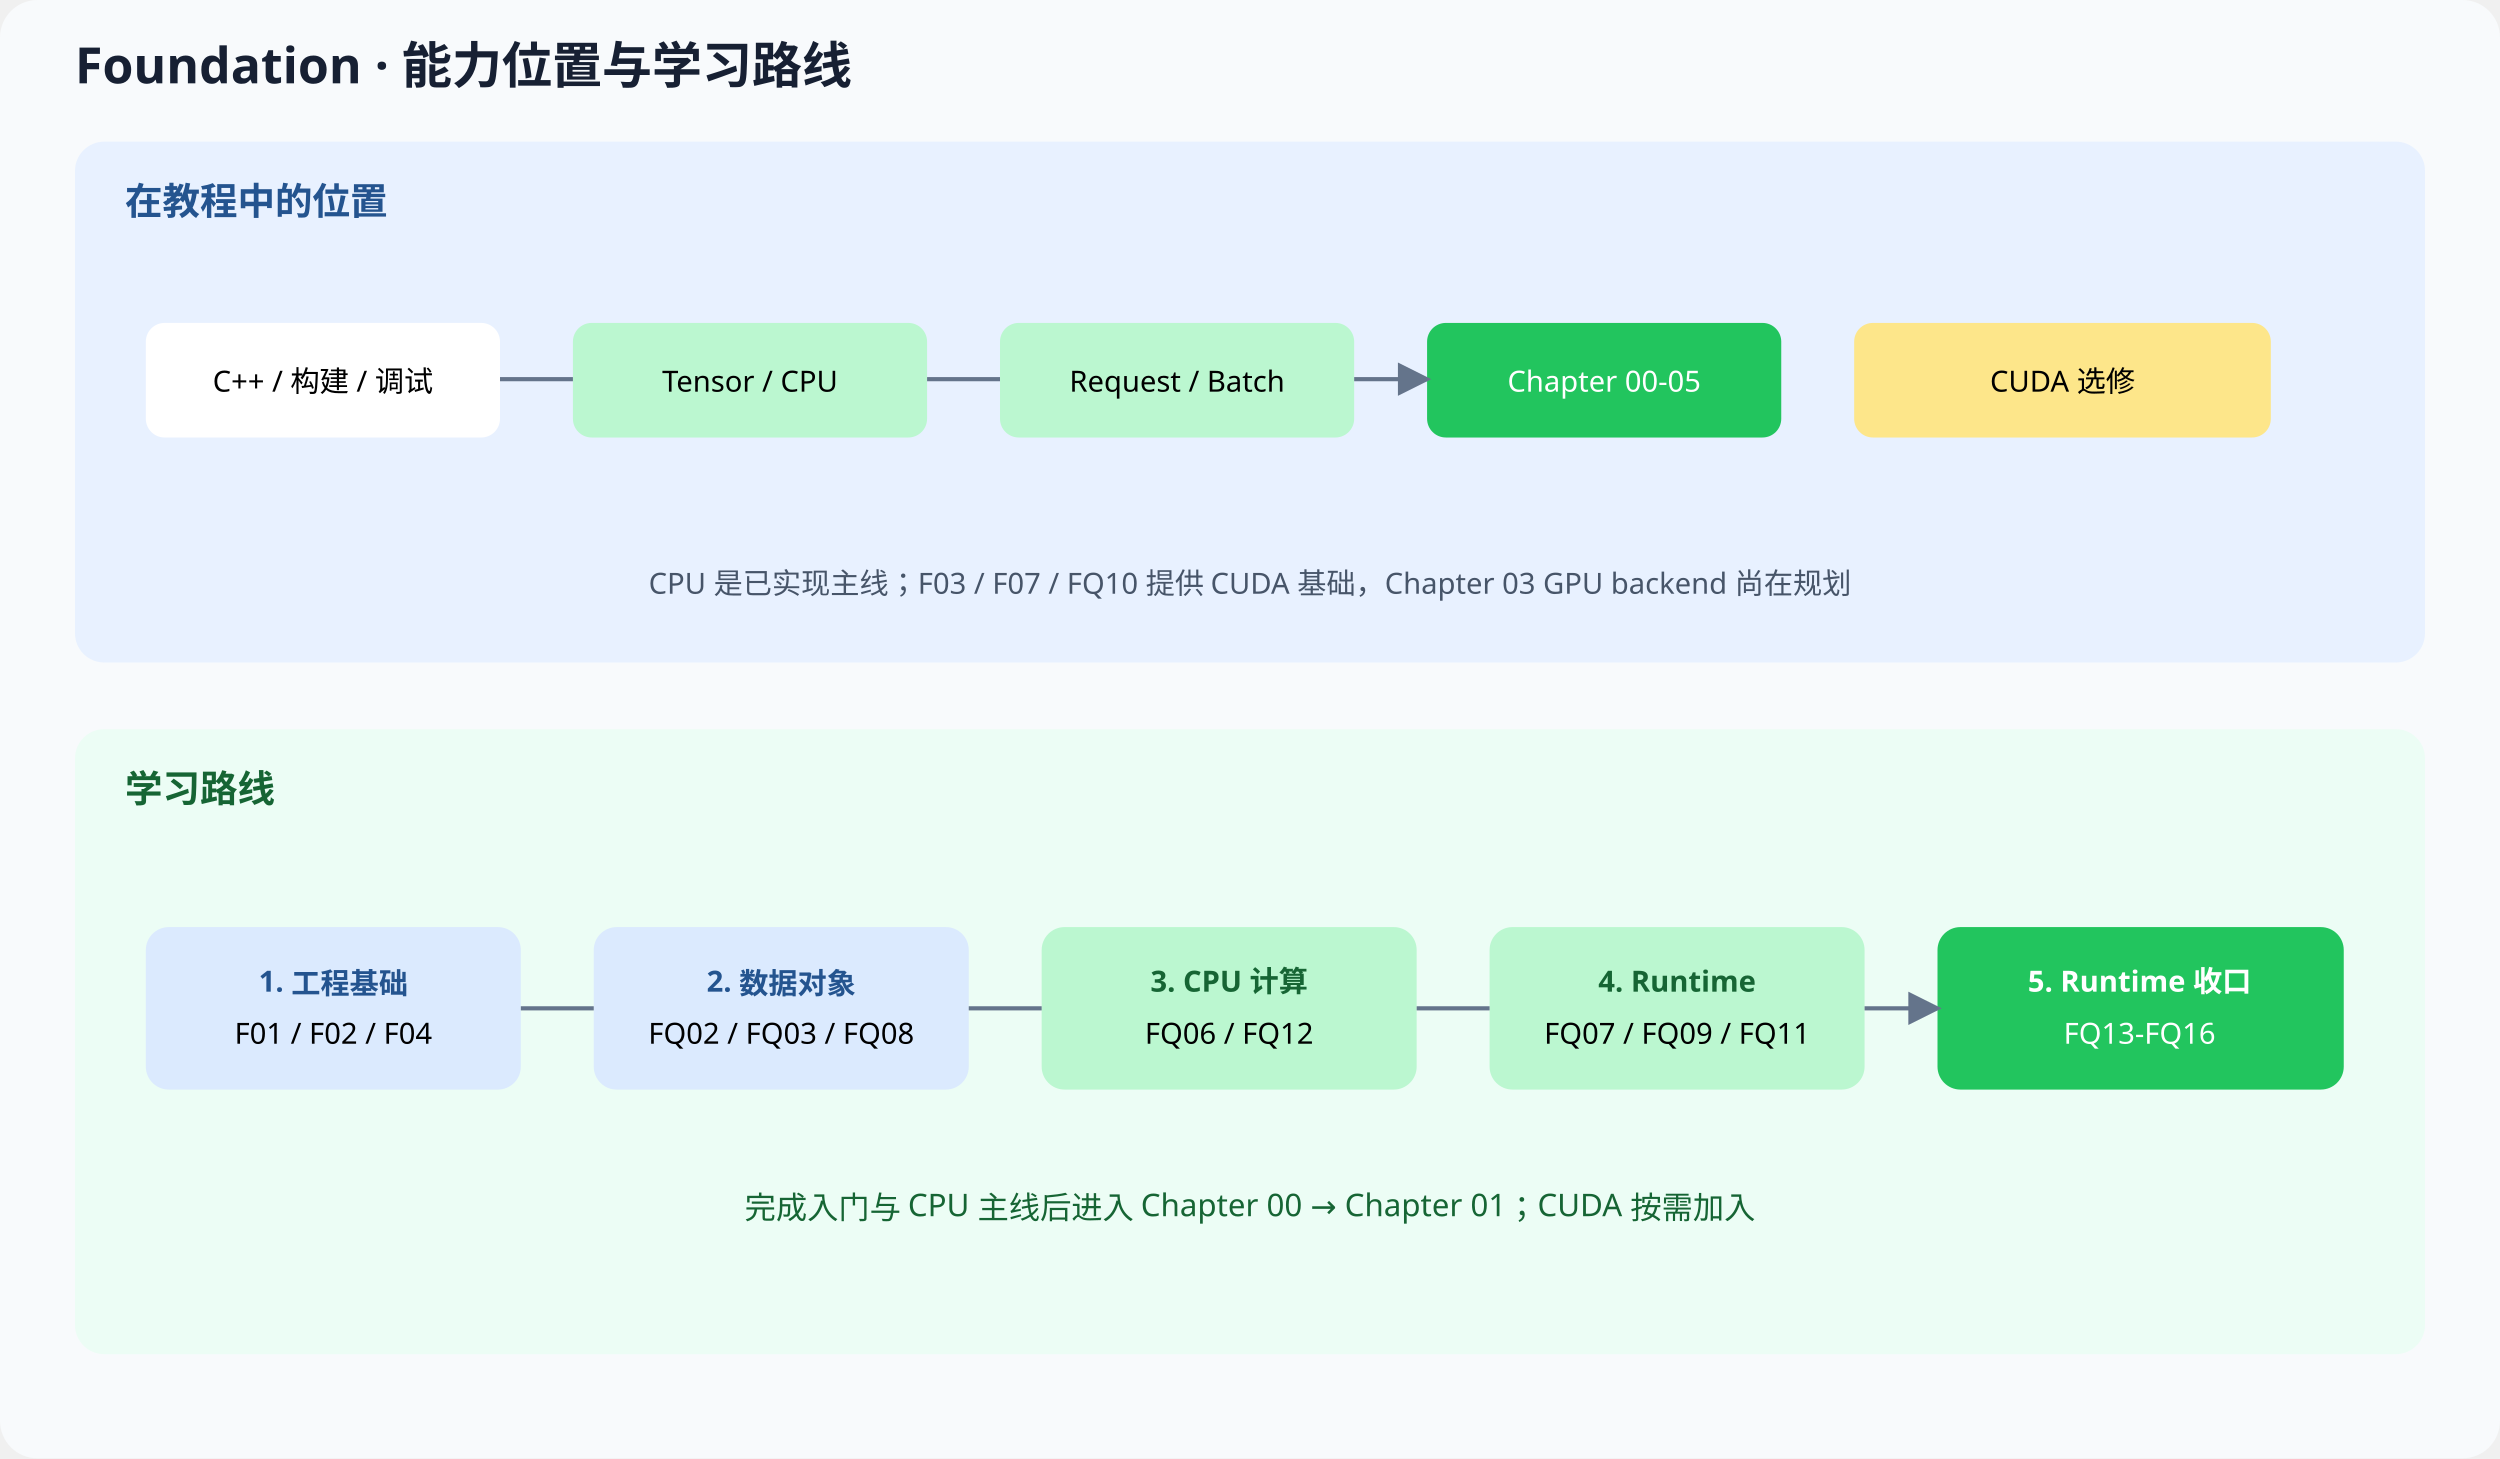
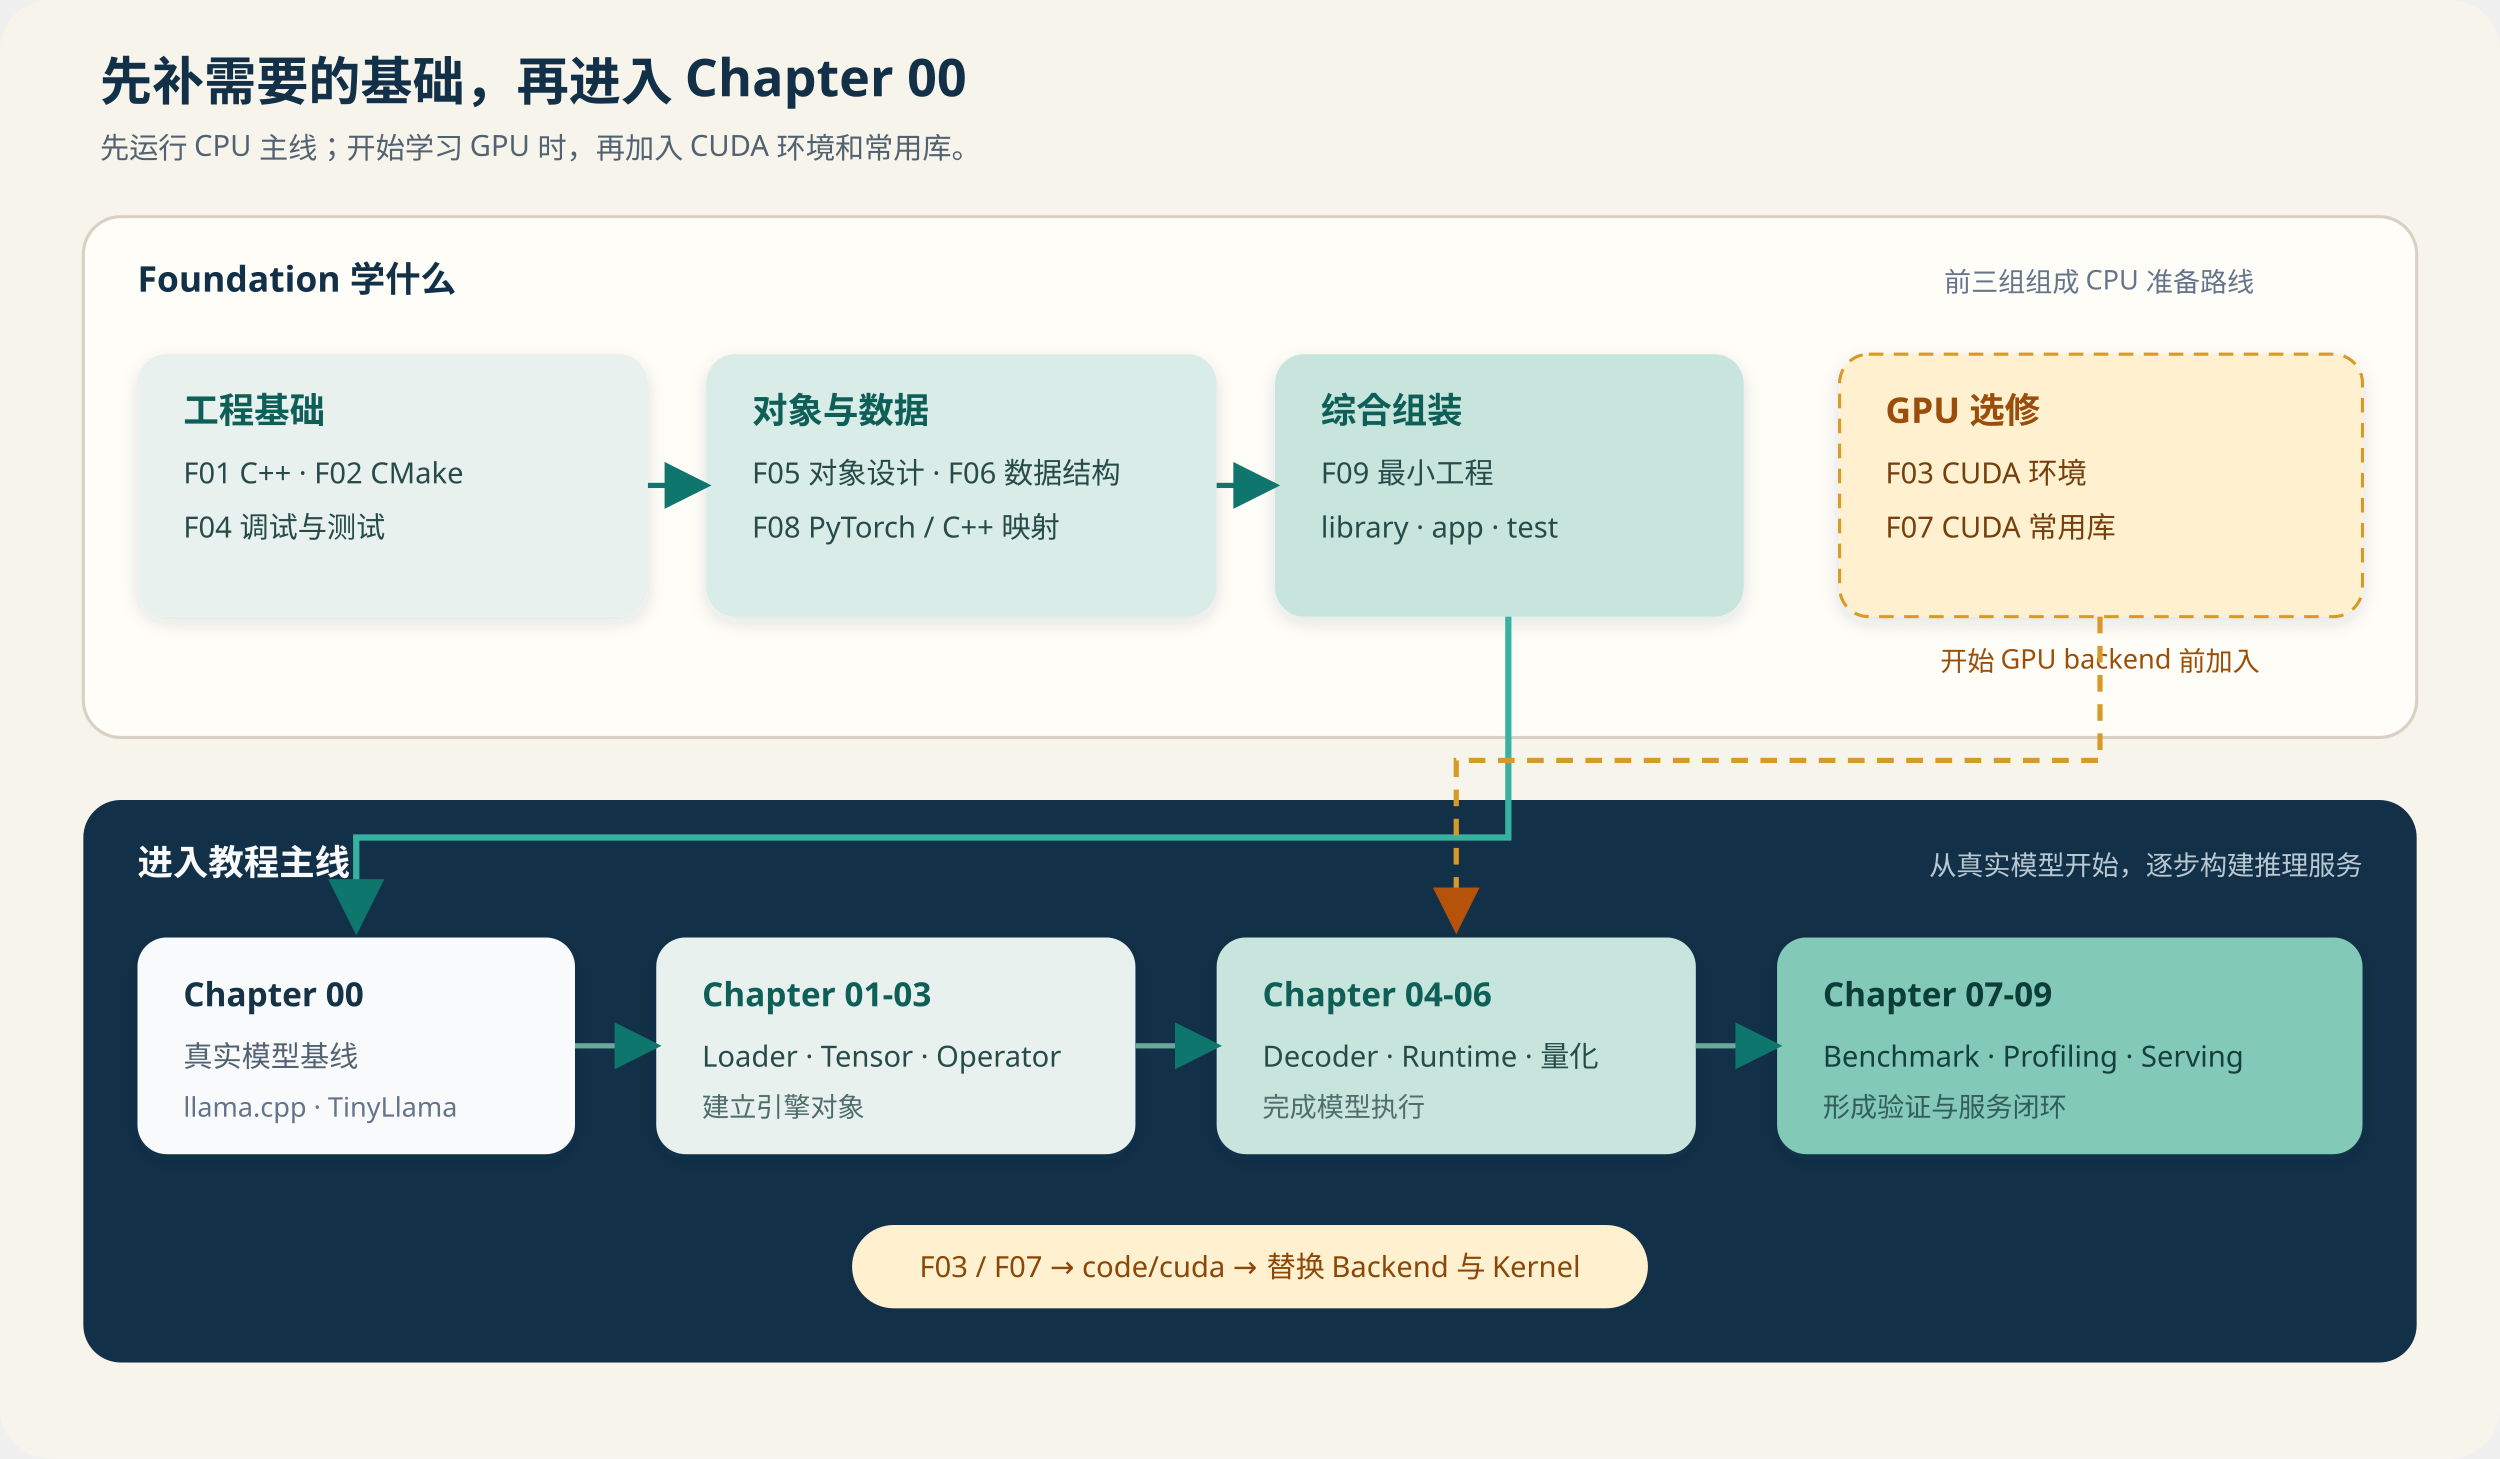
<svg xmlns="http://www.w3.org/2000/svg" viewBox="0 0 1200 700" role="img" aria-labelledby="title desc">
  <defs>
-     <marker id="arrow" markerWidth="8" markerHeight="8" refX="7" refY="4" orient="auto">
-       <path d="M0 0L8 4L0 8Z" fill="#64748b" />
+     <marker id="arrow-main" markerWidth="9" markerHeight="9" refX="8" refY="4.5" orient="auto">
+       <path d="M0 0L9 4.5L0 9Z" fill="#0f766e" />
    </marker>
+     <marker id="arrow-optional" markerWidth="9" markerHeight="9" refX="8" refY="4.5" orient="auto">
+       <path d="M0 0L9 4.5L0 9Z" fill="#b45309" />
+     </marker>
+     <filter id="shadow" x="-10%" y="-15%" width="120%" height="140%">
+       <feDropShadow dx="0" dy="3" stdDeviation="4" flood-color="#123047" flood-opacity="0.12" />
+     </filter>
  </defs>
-   <rect width="1200" height="700" rx="18" fill="#f8fafc" />
-   <text x="36" y="40" font-family="sans-serif" font-size="24" font-weight="700" fill="#172033">Foundation · 能力位置与学习路线</text>
-   <rect x="36" y="68" width="1128" height="250" rx="14" fill="#e8f1ff" />
-   <text x="60" y="103" font-family="sans-serif" font-size="18" font-weight="700" fill="#24548f">在教程中的位置</text>
-   <g font-family="sans-serif" font-size="14" text-anchor="middle">
-     <rect x="70" y="155" width="170" height="55" rx="9" fill="#fff" />
-     <text x="155" y="188">C++ / 构建 / 调试</text>
-     <rect x="275" y="155" width="170" height="55" rx="9" fill="#bbf7d0" />
-     <text x="360" y="188">Tensor / CPU</text>
-     <rect x="480" y="155" width="170" height="55" rx="9" fill="#bbf7d0" />
-     <text x="565" y="188">Request / Batch</text>
-     <rect x="685" y="155" width="170" height="55" rx="9" fill="#22c55e" />
-     <text x="770" y="188" fill="#fff">Chapter 00-05</text>
-     <rect x="890" y="155" width="200" height="55" rx="9" fill="#fde68a" />
-     <text x="990" y="188">CUDA 选修</text>
+   <rect width="1200" height="700" rx="24" fill="#f7f4ec" />
+   <text x="48" y="48" font-family="'Noto Sans SC', sans-serif" font-size="25" font-weight="700" fill="#123047">先补需要的基础，再进入 Chapter 00</text>
+   <text x="48" y="76" font-family="'Noto Sans SC', sans-serif" font-size="14" fill="#526271">先运行 CPU 主线；开始学习 GPU 时，再加入 CUDA 环境和常用库。</text>
+   <rect x="40" y="104" width="1120" height="250" rx="18" fill="#fffdf8" stroke="#d8d1c3" stroke-width="1.5" />
+   <text x="66" y="140" font-family="'Noto Sans SC', sans-serif" font-size="17" font-weight="700" fill="#123047">Foundation 学什么</text>
+   <text x="1082" y="140" font-family="'Noto Sans SC', sans-serif" font-size="13" text-anchor="end" fill="#64748b">前三组组成 CPU 准备路线</text>
+   <g filter="url(#shadow)" font-family="'Noto Sans SC', sans-serif">
+     <rect x="66" y="170" width="245" height="126" rx="14" fill="#e8f1ee" />
+     <text x="88" y="203" font-size="17" font-weight="700" fill="#0f5f59">工程基础</text>
+     <text x="88" y="232" font-size="14" fill="#274c4a">F01 C++ · F02 CMake</text>
+     <text x="88" y="258" font-size="14" fill="#274c4a">F04 调试与测试</text>
+     <rect x="339" y="170" width="245" height="126" rx="14" fill="#d9ece7" />
+     <text x="361" y="203" font-size="17" font-weight="700" fill="#0f5f59">对象与数据</text>
+     <text x="361" y="232" font-size="14" fill="#274c4a">F05 对象设计 · F06 数据结构</text>
+     <text x="361" y="258" font-size="14" fill="#274c4a">F08 PyTorch / C++ 映射</text>
+     <rect x="612" y="170" width="225" height="126" rx="14" fill="#c7e5dd" />
+     <text x="634" y="203" font-size="17" font-weight="700" fill="#0f5f59">综合组装</text>
+     <text x="634" y="232" font-size="14" fill="#274c4a">F09 最小工程</text>
+     <text x="634" y="258" font-size="14" fill="#274c4a">library · app · test</text>
+     <rect x="883" y="170" width="251" height="126" rx="14" fill="#fff0cf" stroke="#d79a27" stroke-width="1.5" stroke-dasharray="7 5" />
+     <text x="905" y="203" font-size="17" font-weight="700" fill="#9a4e08">GPU 选修</text>
+     <text x="905" y="232" font-size="14" fill="#75400d">F03 CUDA 环境</text>
+     <text x="905" y="258" font-size="14" fill="#75400d">F07 CUDA 常用库</text>
  </g>
-   <path d="M240 182H275M445 182H480M650 182H685" stroke="#64748b" stroke-width="2" marker-end="url(#arrow)" />
-   <text x="600" y="285" font-family="sans-serif" font-size="14" text-anchor="middle" fill="#475569">CPU 是已实现主线；F03 / F07 / FQ10 提供 CUDA 基础，Chapter 03 GPU backend 尚在规划</text>
-   <rect x="36" y="350" width="1128" height="300" rx="14" fill="#ecfdf5" />
-   <text x="60" y="385" font-family="sans-serif" font-size="18" font-weight="700" fill="#166534">学习路线</text>
-   <g font-family="sans-serif" font-size="14" text-anchor="middle">
-     <rect x="70" y="445" width="180" height="78" rx="11" fill="#dbeafe" />
-     <text x="160" y="476" font-weight="700" fill="#24548f">1. 工程基础</text>
-     <text x="160" y="501">F01 / F02 / F04</text>
-     <rect x="285" y="445" width="180" height="78" rx="11" fill="#dbeafe" />
-     <text x="375" y="476" font-weight="700" fill="#24548f">2. 数据对象</text>
-     <text x="375" y="501">FQ02 / FQ03 / FQ08</text>
-     <rect x="500" y="445" width="180" height="78" rx="11" fill="#bbf7d0" />
-     <text x="590" y="476" font-weight="700" fill="#166534">3. CPU 计算</text>
-     <text x="590" y="501">FQ06 / FQ12</text>
-     <rect x="715" y="445" width="180" height="78" rx="11" fill="#bbf7d0" />
-     <text x="805" y="476" font-weight="700" fill="#166534">4. Runtime</text>
-     <text x="805" y="501">FQ07 / FQ09 / FQ11</text>
-     <rect x="930" y="445" width="195" height="78" rx="11" fill="#22c55e" />
-     <text x="1027" y="476" font-weight="700" fill="#fff">5. Runtime 收口</text>
-     <text x="1027" y="501" fill="#fff">FQ13-FQ16</text>
+   <path d="M311 233H339" stroke="#0f766e" stroke-width="2.5" marker-end="url(#arrow-main)" />
+   <path d="M584 233H612" stroke="#0f766e" stroke-width="2.5" marker-end="url(#arrow-main)" />
+   <text x="1008" y="322" font-family="'Noto Sans SC', sans-serif" font-size="13" text-anchor="middle" fill="#9a4e08">开始 GPU backend 前加入</text>
+   <rect x="40" y="384" width="1120" height="270" rx="18" fill="#123047" />
+   <text x="66" y="420" font-family="'Noto Sans SC', sans-serif" font-size="17" font-weight="700" fill="#f8fafc">进入教程主线</text>
+   <text x="1134" y="420" font-family="'Noto Sans SC', sans-serif" font-size="13" text-anchor="end" fill="#b8c8d2">从真实模型开始，逐步构建推理服务</text>
+   <path d="M724 296V402H171V446" fill="none" stroke="#38b2a0" stroke-width="3" marker-end="url(#arrow-main)" />
+   <g filter="url(#shadow)" font-family="'Noto Sans SC', sans-serif">
+     <rect x="66" y="450" width="210" height="104" rx="14" fill="#f8fafc" />
+     <text x="88" y="483" font-size="16" font-weight="700" fill="#123047">Chapter 00</text>
+     <text x="88" y="512" font-size="14" fill="#526271">真实模型基线</text>
+     <text x="88" y="536" font-size="13" fill="#64748b">llama.cpp · TinyLlama</text>
+     <rect x="315" y="450" width="230" height="104" rx="14" fill="#e8f1ee" />
+     <text x="337" y="483" font-size="16" font-weight="700" fill="#0f5f59">Chapter 01-03</text>
+     <text x="337" y="512" font-size="14" fill="#274c4a">Loader · Tensor · Operator</text>
+     <text x="337" y="536" font-size="13" fill="#4f6d6a">建立引擎对象</text>
+     <rect x="584" y="450" width="230" height="104" rx="14" fill="#c7e5dd" />
+     <text x="606" y="483" font-size="16" font-weight="700" fill="#0f5f59">Chapter 04-06</text>
+     <text x="606" y="512" font-size="14" fill="#274c4a">Decoder · Runtime · 量化</text>
+     <text x="606" y="536" font-size="13" fill="#4f6d6a">完成模型执行</text>
+     <rect x="853" y="450" width="281" height="104" rx="14" fill="#83c9b8" />
+     <text x="875" y="483" font-size="16" font-weight="700" fill="#073c38">Chapter 07-09</text>
+     <text x="875" y="512" font-size="14" fill="#123f3b">Benchmark · Profiling · Serving</text>
+     <text x="875" y="536" font-size="13" fill="#315d58">形成验证与服务闭环</text>
  </g>
-   <path d="M250 484H285M465 484H500M680 484H715M895 484H930" stroke="#64748b" stroke-width="2" marker-end="url(#arrow)" />
-   <text x="600" y="585" font-family="sans-serif" font-size="15" text-anchor="middle" fill="#166534">完成入门与 CPU 主线后进入 Chapter 00 → Chapter 01；CUDA 按需加入</text>
+   <path d="M276 502H315" stroke="#68a99a" stroke-width="2.5" marker-end="url(#arrow-main)" />
+   <path d="M545 502H584" stroke="#68a99a" stroke-width="2.5" marker-end="url(#arrow-main)" />
+   <path d="M814 502H853" stroke="#68a99a" stroke-width="2.5" marker-end="url(#arrow-main)" />
+   <path d="M1008 296V365H699V446" fill="none" stroke="#d79a27" stroke-width="2.5" stroke-dasharray="8 6" marker-end="url(#arrow-optional)" />
+   <rect x="409" y="588" width="382" height="40" rx="20" fill="#fff0cf" />
+   <text x="600" y="613" font-family="'Noto Sans SC', sans-serif" font-size="14" text-anchor="middle" fill="#8a4708">F03 / F07 → code/cuda → 替换 Backend 与 Kernel</text>
</svg>
